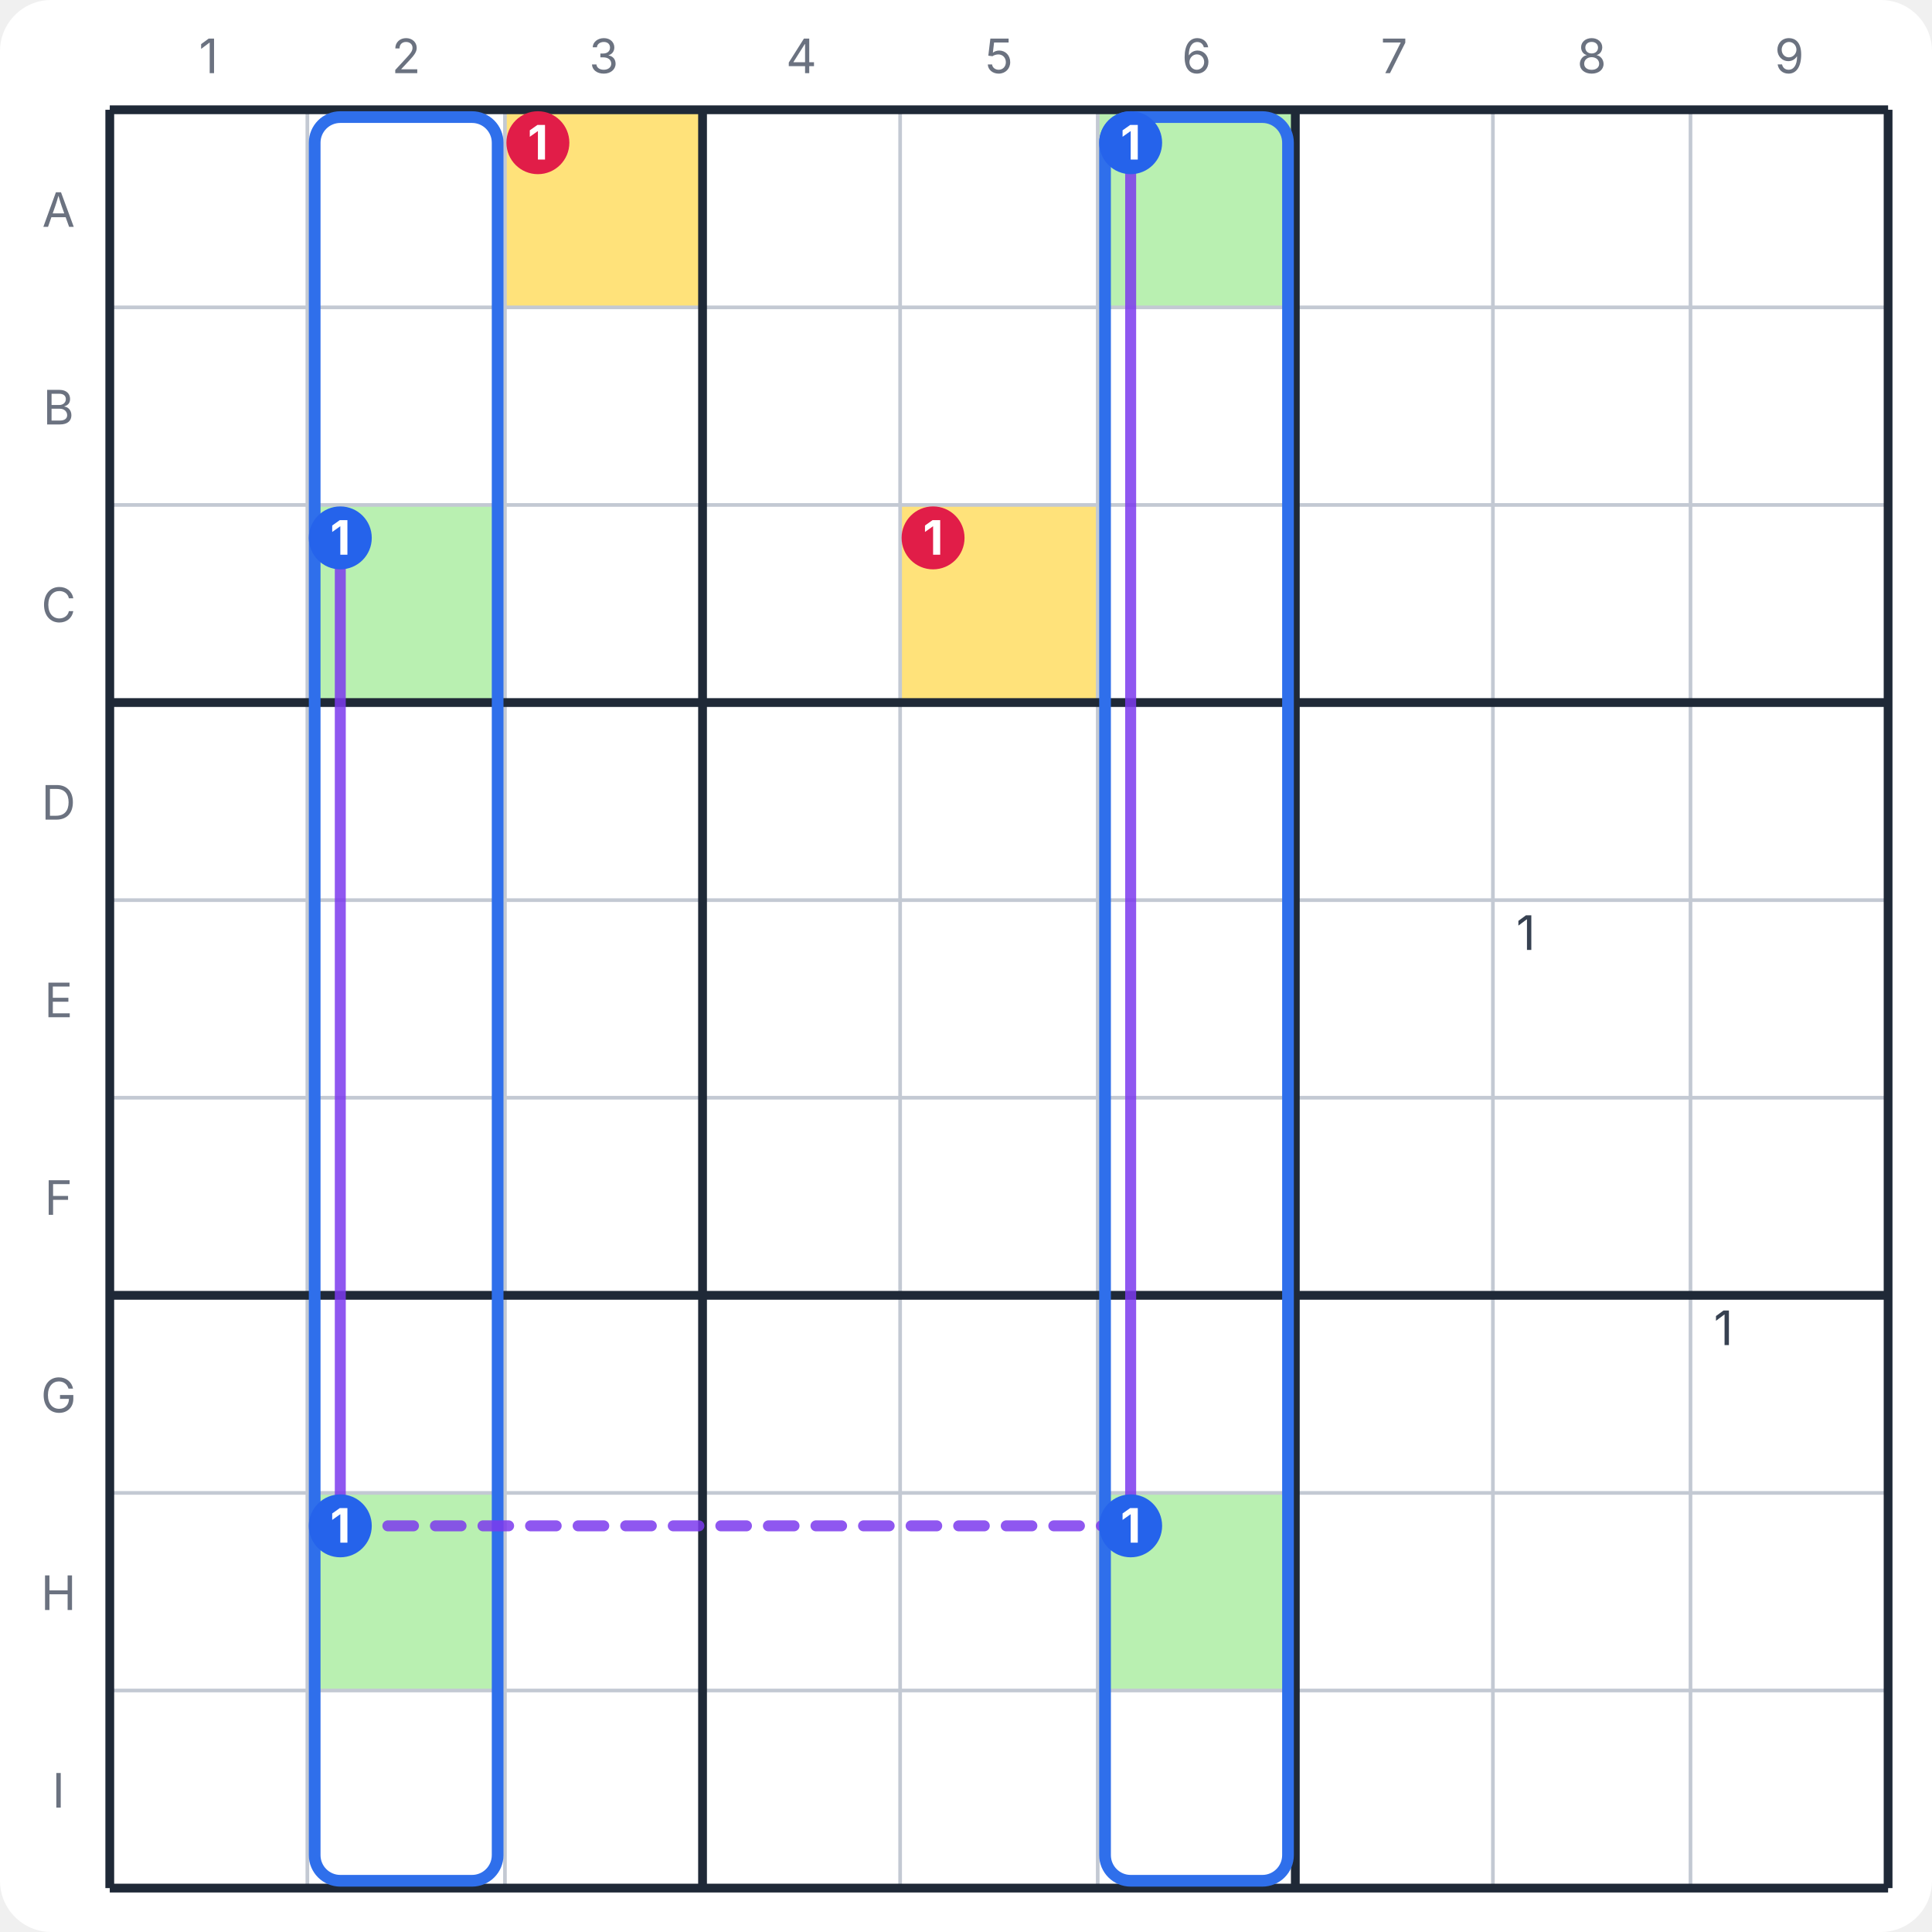
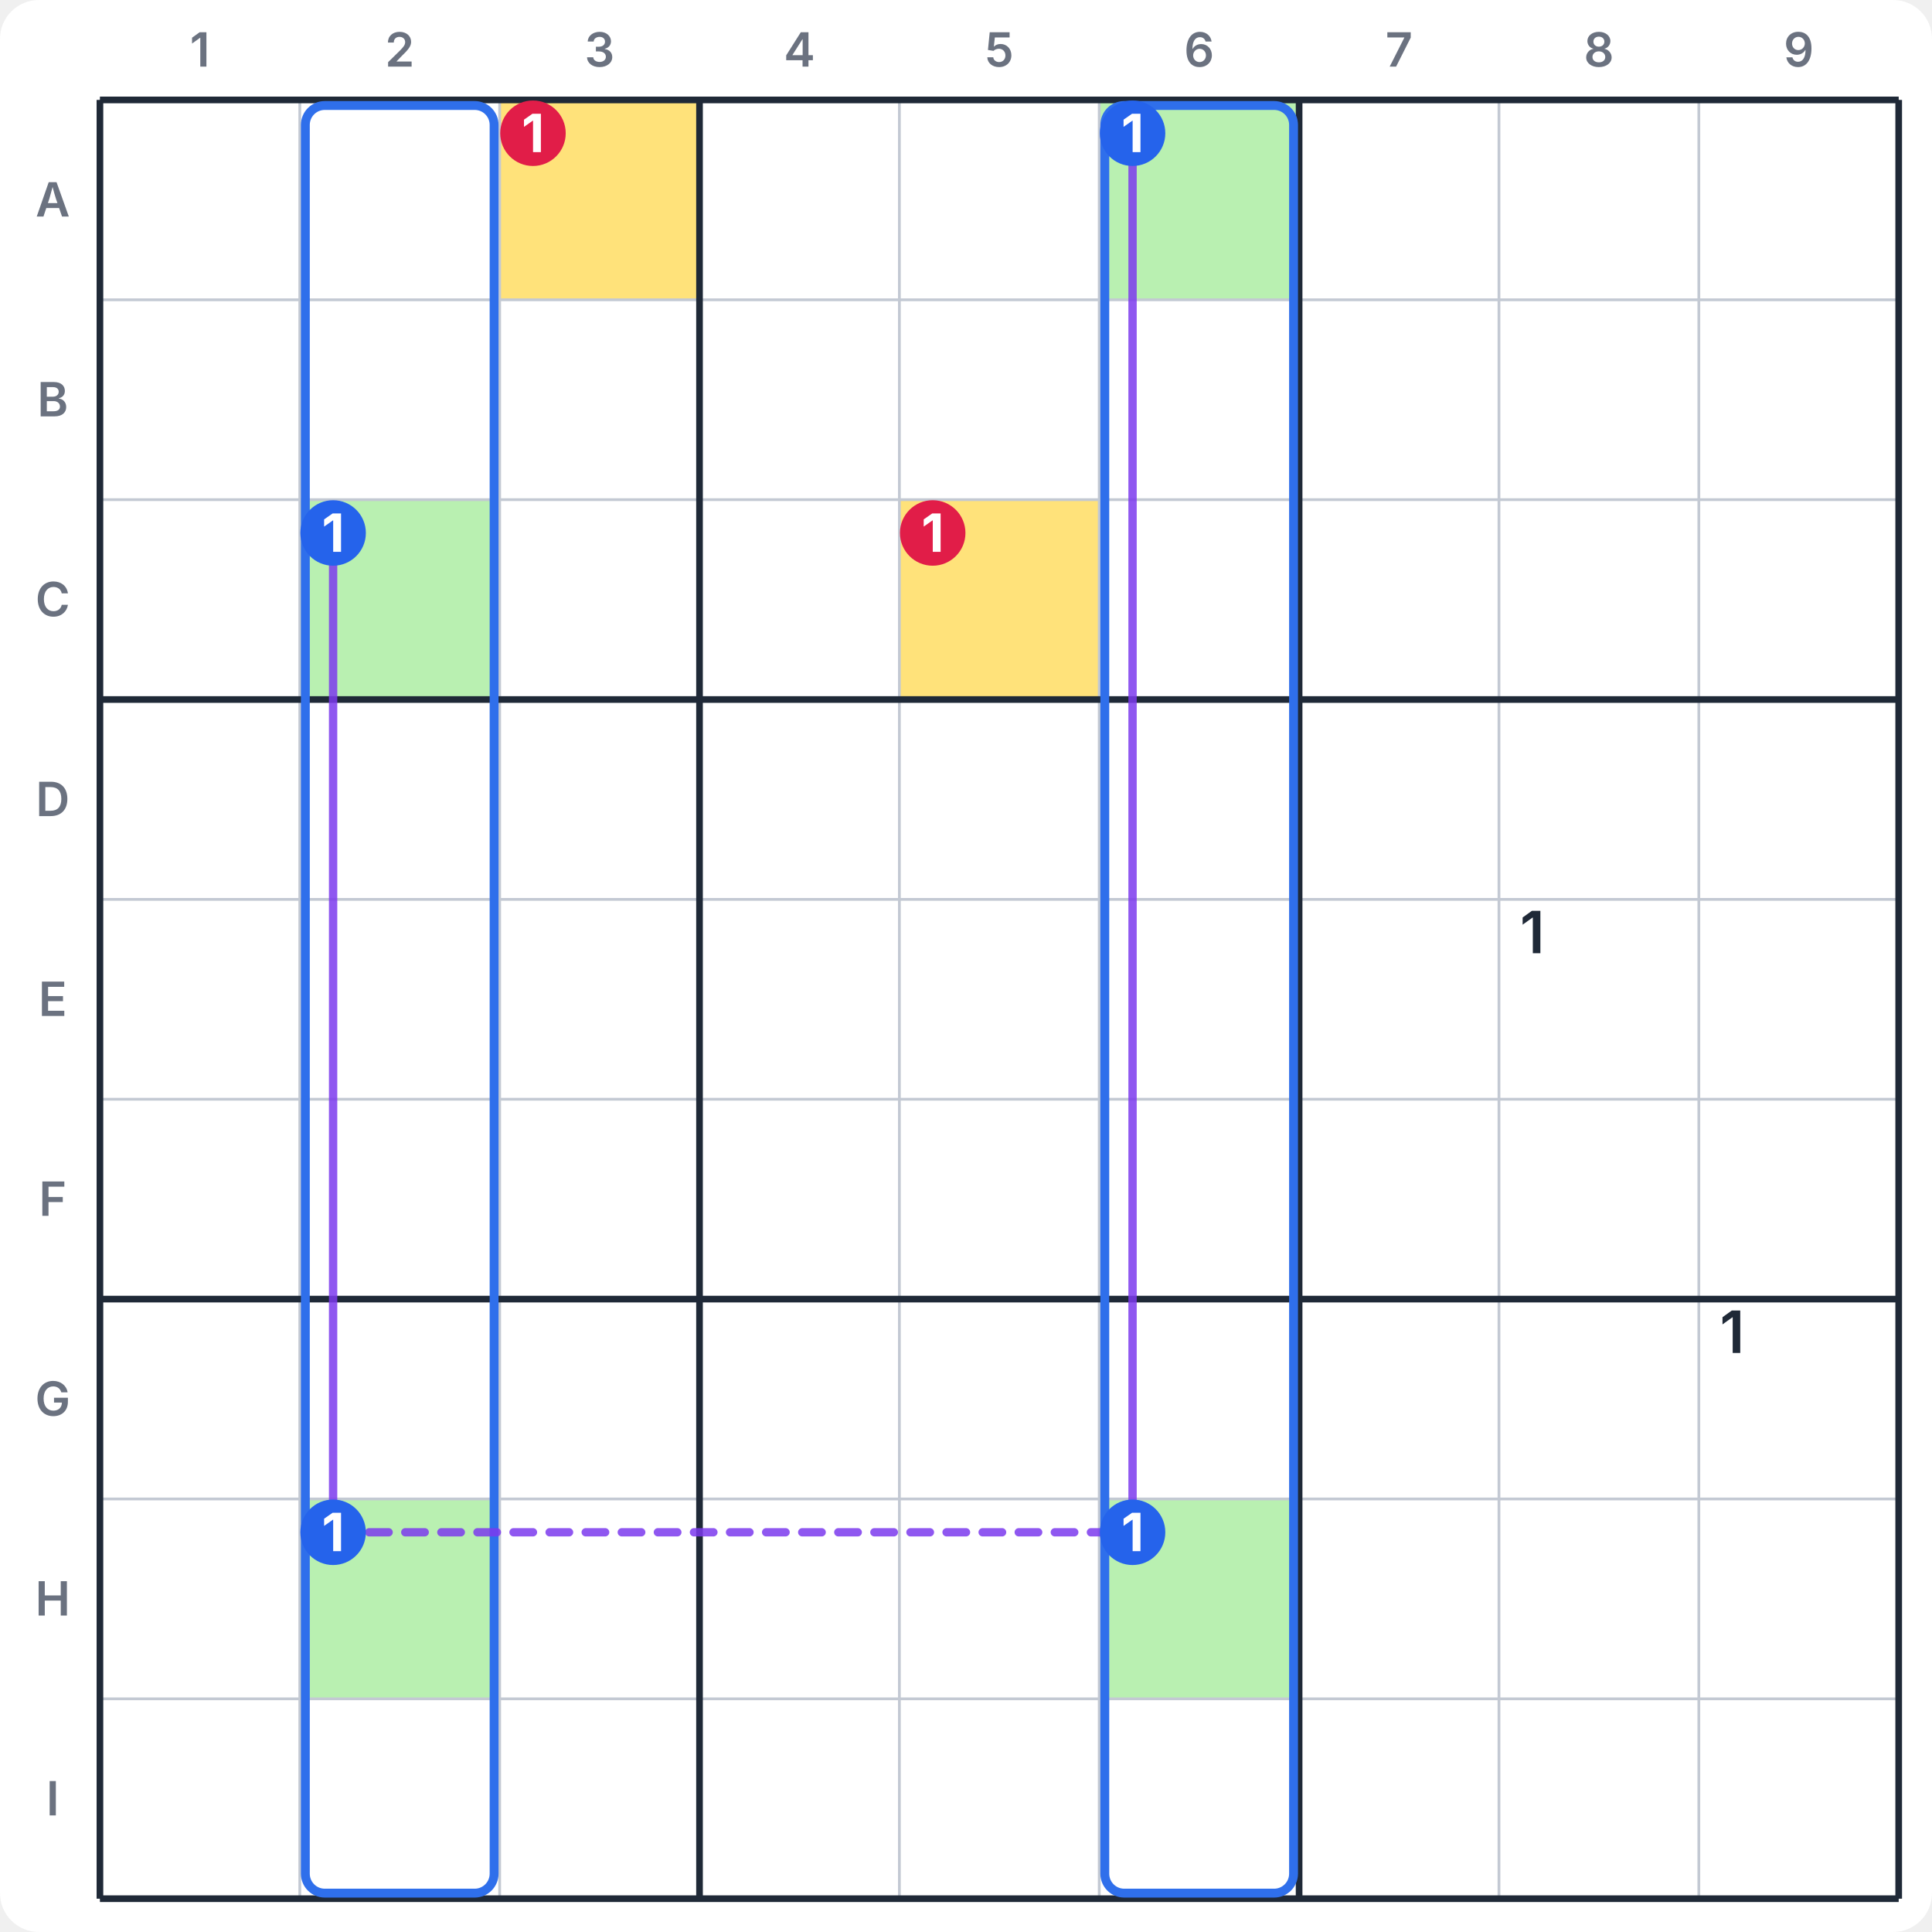
- <svg xmlns="http://www.w3.org/2000/svg" viewBox="0 0 528 528" width="528" height="528" font-family="Inter, 'Segoe UI', Helvetica, Arial, sans-serif">
+ <svg xmlns="http://www.w3.org/2000/svg" viewBox="0 0 696 696" width="696" height="696" font-family="Inter, 'Segoe UI', Helvetica, Arial, sans-serif">
  <defs>
    <marker id="arr" viewBox="0 0 10 10" refX="8" refY="5" markerWidth="5" markerHeight="5" orient="auto-start-reverse">
      <path d="M0,0 L10,5 L0,10 z" fill="#E11D48" />
    </marker>
  </defs>
-   <rect x="0" y="0" width="528" height="528" rx="14" fill="#FFFFFF" />
-   <text x="57.0" y="20" text-anchor="middle" font-size="13" fill="#6B7280">1</text>
-   <text x="111.0" y="20" text-anchor="middle" font-size="13" fill="#6B7280">2</text>
-   <text x="165.0" y="20" text-anchor="middle" font-size="13" fill="#6B7280">3</text>
-   <text x="219.0" y="20" text-anchor="middle" font-size="13" fill="#6B7280">4</text>
-   <text x="273.0" y="20" text-anchor="middle" font-size="13" fill="#6B7280">5</text>
-   <text x="327.0" y="20" text-anchor="middle" font-size="13" fill="#6B7280">6</text>
-   <text x="381.0" y="20" text-anchor="middle" font-size="13" fill="#6B7280">7</text>
-   <text x="435.0" y="20" text-anchor="middle" font-size="13" fill="#6B7280">8</text>
-   <text x="489.0" y="20" text-anchor="middle" font-size="13" fill="#6B7280">9</text>
-   <text x="16" y="62.0" text-anchor="middle" font-size="13" fill="#6B7280">A</text>
-   <text x="16" y="116.0" text-anchor="middle" font-size="13" fill="#6B7280">B</text>
-   <text x="16" y="170.0" text-anchor="middle" font-size="13" fill="#6B7280">C</text>
-   <text x="16" y="224.0" text-anchor="middle" font-size="13" fill="#6B7280">D</text>
-   <text x="16" y="278.0" text-anchor="middle" font-size="13" fill="#6B7280">E</text>
-   <text x="16" y="332.0" text-anchor="middle" font-size="13" fill="#6B7280">F</text>
-   <text x="16" y="386.0" text-anchor="middle" font-size="13" fill="#6B7280">G</text>
-   <text x="16" y="440.0" text-anchor="middle" font-size="13" fill="#6B7280">H</text>
-   <text x="16" y="494.0" text-anchor="middle" font-size="13" fill="#6B7280">I</text>
-   <rect x="84" y="138" width="54" height="54" fill="#B9F0B1" />
-   <rect x="84" y="408" width="54" height="54" fill="#B9F0B1" />
-   <rect x="300" y="30" width="54" height="54" fill="#B9F0B1" />
-   <rect x="300" y="408" width="54" height="54" fill="#B9F0B1" />
-   <rect x="138" y="30" width="54" height="54" fill="#FFE27A" />
-   <rect x="246" y="138" width="54" height="54" fill="#FFE27A" />
-   <line x1="30" y1="30" x2="30" y2="516" stroke="#C3C9D3" stroke-width="1" />
-   <line x1="84" y1="30" x2="84" y2="516" stroke="#C3C9D3" stroke-width="1" />
-   <line x1="138" y1="30" x2="138" y2="516" stroke="#C3C9D3" stroke-width="1" />
-   <line x1="192" y1="30" x2="192" y2="516" stroke="#C3C9D3" stroke-width="1" />
-   <line x1="246" y1="30" x2="246" y2="516" stroke="#C3C9D3" stroke-width="1" />
-   <line x1="300" y1="30" x2="300" y2="516" stroke="#C3C9D3" stroke-width="1" />
-   <line x1="354" y1="30" x2="354" y2="516" stroke="#C3C9D3" stroke-width="1" />
-   <line x1="408" y1="30" x2="408" y2="516" stroke="#C3C9D3" stroke-width="1" />
-   <line x1="462" y1="30" x2="462" y2="516" stroke="#C3C9D3" stroke-width="1" />
-   <line x1="516" y1="30" x2="516" y2="516" stroke="#C3C9D3" stroke-width="1" />
-   <line x1="30" y1="30" x2="516" y2="30" stroke="#C3C9D3" stroke-width="1" />
-   <line x1="30" y1="84" x2="516" y2="84" stroke="#C3C9D3" stroke-width="1" />
-   <line x1="30" y1="138" x2="516" y2="138" stroke="#C3C9D3" stroke-width="1" />
-   <line x1="30" y1="192" x2="516" y2="192" stroke="#C3C9D3" stroke-width="1" />
-   <line x1="30" y1="246" x2="516" y2="246" stroke="#C3C9D3" stroke-width="1" />
-   <line x1="30" y1="300" x2="516" y2="300" stroke="#C3C9D3" stroke-width="1" />
-   <line x1="30" y1="354" x2="516" y2="354" stroke="#C3C9D3" stroke-width="1" />
-   <line x1="30" y1="408" x2="516" y2="408" stroke="#C3C9D3" stroke-width="1" />
-   <line x1="30" y1="462" x2="516" y2="462" stroke="#C3C9D3" stroke-width="1" />
-   <line x1="30" y1="516" x2="516" y2="516" stroke="#C3C9D3" stroke-width="1" />
-   <line x1="30" y1="30" x2="30" y2="516" stroke="#1F2937" stroke-width="2.4" />
-   <line x1="192" y1="30" x2="192" y2="516" stroke="#1F2937" stroke-width="2.4" />
-   <line x1="354" y1="30" x2="354" y2="516" stroke="#1F2937" stroke-width="2.4" />
-   <line x1="516" y1="30" x2="516" y2="516" stroke="#1F2937" stroke-width="2.4" />
-   <line x1="30" y1="30" x2="516" y2="30" stroke="#1F2937" stroke-width="2.4" />
-   <line x1="30" y1="192" x2="516" y2="192" stroke="#1F2937" stroke-width="2.4" />
-   <line x1="30" y1="354" x2="516" y2="354" stroke="#1F2937" stroke-width="2.4" />
-   <line x1="30" y1="516" x2="516" y2="516" stroke="#1F2937" stroke-width="2.4" />
-   <rect x="86" y="32" width="50" height="482" rx="7" fill="none" stroke="#2F6FEB" stroke-width="3.2" />
-   <rect x="302" y="32" width="50" height="482" rx="7" fill="none" stroke="#2F6FEB" stroke-width="3.2" />
-   <line x1="93.0" y1="147.0" x2="93.0" y2="417.0" stroke="#7C3AED" stroke-width="3" stroke-linecap="round" stroke-opacity="0.85" />
-   <line x1="309.0" y1="39.0" x2="309.0" y2="417.0" stroke="#7C3AED" stroke-width="3" stroke-linecap="round" stroke-opacity="0.85" />
-   <line x1="93.0" y1="417.0" x2="309.0" y2="417.0" stroke="#7C3AED" stroke-width="3" stroke-linecap="round" stroke-opacity="0.85" stroke-dasharray="7 6" />
-   <circle cx="93.0" cy="147.0" r="8.6" fill="#2563EB" />
-   <text x="93.0" y="151.6" text-anchor="middle" font-size="13" font-weight="700" fill="#FFFFFF">1</text>
-   <circle cx="93.0" cy="417.0" r="8.6" fill="#2563EB" />
-   <text x="93.0" y="421.6" text-anchor="middle" font-size="13" font-weight="700" fill="#FFFFFF">1</text>
-   <circle cx="309.0" cy="39.0" r="8.6" fill="#2563EB" />
-   <text x="309.0" y="43.6" text-anchor="middle" font-size="13" font-weight="700" fill="#FFFFFF">1</text>
-   <circle cx="309.0" cy="417.0" r="8.6" fill="#2563EB" />
-   <text x="309.0" y="421.6" text-anchor="middle" font-size="13" font-weight="700" fill="#FFFFFF">1</text>
-   <circle cx="147.0" cy="39.0" r="8.6" fill="#E11D48" />
-   <text x="147.0" y="43.6" text-anchor="middle" font-size="13" font-weight="700" fill="#FFFFFF">1</text>
-   <circle cx="255.0" cy="147.0" r="8.6" fill="#E11D48" />
-   <text x="255.0" y="151.6" text-anchor="middle" font-size="13" font-weight="700" fill="#FFFFFF">1</text>
-   <text x="417.0" y="259.6" text-anchor="middle" font-size="13" fill="#374151">1</text>
-   <text x="471.0" y="367.6" text-anchor="middle" font-size="13" fill="#374151">1</text>
+   <rect x="0" y="0" width="696" height="696" rx="14" fill="#FFFFFF" />
+   <text x="72.0" y="24" text-anchor="middle" font-size="17" font-weight="600" fill="#6B7280">1</text>
+   <text x="144.0" y="24" text-anchor="middle" font-size="17" font-weight="600" fill="#6B7280">2</text>
+   <text x="216.0" y="24" text-anchor="middle" font-size="17" font-weight="600" fill="#6B7280">3</text>
+   <text x="288.0" y="24" text-anchor="middle" font-size="17" font-weight="600" fill="#6B7280">4</text>
+   <text x="360.0" y="24" text-anchor="middle" font-size="17" font-weight="600" fill="#6B7280">5</text>
+   <text x="432.0" y="24" text-anchor="middle" font-size="17" font-weight="600" fill="#6B7280">6</text>
+   <text x="504.0" y="24" text-anchor="middle" font-size="17" font-weight="600" fill="#6B7280">7</text>
+   <text x="576.0" y="24" text-anchor="middle" font-size="17" font-weight="600" fill="#6B7280">8</text>
+   <text x="648.0" y="24" text-anchor="middle" font-size="17" font-weight="600" fill="#6B7280">9</text>
+   <text x="19" y="78.0" text-anchor="middle" font-size="17" font-weight="600" fill="#6B7280">A</text>
+   <text x="19" y="150.0" text-anchor="middle" font-size="17" font-weight="600" fill="#6B7280">B</text>
+   <text x="19" y="222.0" text-anchor="middle" font-size="17" font-weight="600" fill="#6B7280">C</text>
+   <text x="19" y="294.0" text-anchor="middle" font-size="17" font-weight="600" fill="#6B7280">D</text>
+   <text x="19" y="366.0" text-anchor="middle" font-size="17" font-weight="600" fill="#6B7280">E</text>
+   <text x="19" y="438.0" text-anchor="middle" font-size="17" font-weight="600" fill="#6B7280">F</text>
+   <text x="19" y="510.0" text-anchor="middle" font-size="17" font-weight="600" fill="#6B7280">G</text>
+   <text x="19" y="582.0" text-anchor="middle" font-size="17" font-weight="600" fill="#6B7280">H</text>
+   <text x="19" y="654.0" text-anchor="middle" font-size="17" font-weight="600" fill="#6B7280">I</text>
+   <rect x="108" y="180" width="72" height="72" fill="#B9F0B1" />
+   <rect x="108" y="540" width="72" height="72" fill="#B9F0B1" />
+   <rect x="396" y="36" width="72" height="72" fill="#B9F0B1" />
+   <rect x="396" y="540" width="72" height="72" fill="#B9F0B1" />
+   <rect x="180" y="36" width="72" height="72" fill="#FFE27A" />
+   <rect x="324" y="180" width="72" height="72" fill="#FFE27A" />
+   <line x1="36" y1="36" x2="36" y2="684" stroke="#C3C9D3" stroke-width="1" />
+   <line x1="108" y1="36" x2="108" y2="684" stroke="#C3C9D3" stroke-width="1" />
+   <line x1="180" y1="36" x2="180" y2="684" stroke="#C3C9D3" stroke-width="1" />
+   <line x1="252" y1="36" x2="252" y2="684" stroke="#C3C9D3" stroke-width="1" />
+   <line x1="324" y1="36" x2="324" y2="684" stroke="#C3C9D3" stroke-width="1" />
+   <line x1="396" y1="36" x2="396" y2="684" stroke="#C3C9D3" stroke-width="1" />
+   <line x1="468" y1="36" x2="468" y2="684" stroke="#C3C9D3" stroke-width="1" />
+   <line x1="540" y1="36" x2="540" y2="684" stroke="#C3C9D3" stroke-width="1" />
+   <line x1="612" y1="36" x2="612" y2="684" stroke="#C3C9D3" stroke-width="1" />
+   <line x1="684" y1="36" x2="684" y2="684" stroke="#C3C9D3" stroke-width="1" />
+   <line x1="36" y1="36" x2="684" y2="36" stroke="#C3C9D3" stroke-width="1" />
+   <line x1="36" y1="108" x2="684" y2="108" stroke="#C3C9D3" stroke-width="1" />
+   <line x1="36" y1="180" x2="684" y2="180" stroke="#C3C9D3" stroke-width="1" />
+   <line x1="36" y1="252" x2="684" y2="252" stroke="#C3C9D3" stroke-width="1" />
+   <line x1="36" y1="324" x2="684" y2="324" stroke="#C3C9D3" stroke-width="1" />
+   <line x1="36" y1="396" x2="684" y2="396" stroke="#C3C9D3" stroke-width="1" />
+   <line x1="36" y1="468" x2="684" y2="468" stroke="#C3C9D3" stroke-width="1" />
+   <line x1="36" y1="540" x2="684" y2="540" stroke="#C3C9D3" stroke-width="1" />
+   <line x1="36" y1="612" x2="684" y2="612" stroke="#C3C9D3" stroke-width="1" />
+   <line x1="36" y1="684" x2="684" y2="684" stroke="#C3C9D3" stroke-width="1" />
+   <line x1="36" y1="36" x2="36" y2="684" stroke="#1F2937" stroke-width="2.4" />
+   <line x1="252" y1="36" x2="252" y2="684" stroke="#1F2937" stroke-width="2.4" />
+   <line x1="468" y1="36" x2="468" y2="684" stroke="#1F2937" stroke-width="2.4" />
+   <line x1="684" y1="36" x2="684" y2="684" stroke="#1F2937" stroke-width="2.4" />
+   <line x1="36" y1="36" x2="684" y2="36" stroke="#1F2937" stroke-width="2.4" />
+   <line x1="36" y1="252" x2="684" y2="252" stroke="#1F2937" stroke-width="2.4" />
+   <line x1="36" y1="468" x2="684" y2="468" stroke="#1F2937" stroke-width="2.4" />
+   <line x1="36" y1="684" x2="684" y2="684" stroke="#1F2937" stroke-width="2.4" />
+   <rect x="110" y="38" width="68" height="644" rx="7" fill="none" stroke="#2F6FEB" stroke-width="3.2" />
+   <rect x="398" y="38" width="68" height="644" rx="7" fill="none" stroke="#2F6FEB" stroke-width="3.2" />
+   <line x1="120.0" y1="192.0" x2="120.0" y2="552.0" stroke="#7C3AED" stroke-width="3" stroke-linecap="round" stroke-opacity="0.85" />
+   <line x1="408.0" y1="48.0" x2="408.0" y2="552.0" stroke="#7C3AED" stroke-width="3" stroke-linecap="round" stroke-opacity="0.85" />
+   <line x1="120.0" y1="552.0" x2="408.0" y2="552.0" stroke="#7C3AED" stroke-width="3" stroke-linecap="round" stroke-opacity="0.85" stroke-dasharray="7 6" />
+   <circle cx="120.0" cy="192.0" r="11.8" fill="#2563EB" />
+   <text x="120.0" y="198.8" text-anchor="middle" font-size="19" font-weight="700" fill="#FFFFFF">1</text>
+   <circle cx="120.0" cy="552.0" r="11.8" fill="#2563EB" />
+   <text x="120.0" y="558.8" text-anchor="middle" font-size="19" font-weight="700" fill="#FFFFFF">1</text>
+   <circle cx="408.0" cy="48.0" r="11.8" fill="#2563EB" />
+   <text x="408.0" y="54.8" text-anchor="middle" font-size="19" font-weight="700" fill="#FFFFFF">1</text>
+   <circle cx="408.0" cy="552.0" r="11.8" fill="#2563EB" />
+   <text x="408.0" y="558.8" text-anchor="middle" font-size="19" font-weight="700" fill="#FFFFFF">1</text>
+   <circle cx="192.0" cy="48.0" r="11.8" fill="#E11D48" />
+   <text x="192.0" y="54.8" text-anchor="middle" font-size="19" font-weight="700" fill="#FFFFFF">1</text>
+   <circle cx="336.0" cy="192.0" r="11.8" fill="#E11D48" />
+   <text x="336.0" y="198.8" text-anchor="middle" font-size="19" font-weight="700" fill="#FFFFFF">1</text>
+   <text x="552.0" y="343.4" text-anchor="middle" font-size="21" font-weight="600" fill="#1F2937">1</text>
+   <text x="624.0" y="487.4" text-anchor="middle" font-size="21" font-weight="600" fill="#1F2937">1</text>
</svg>
